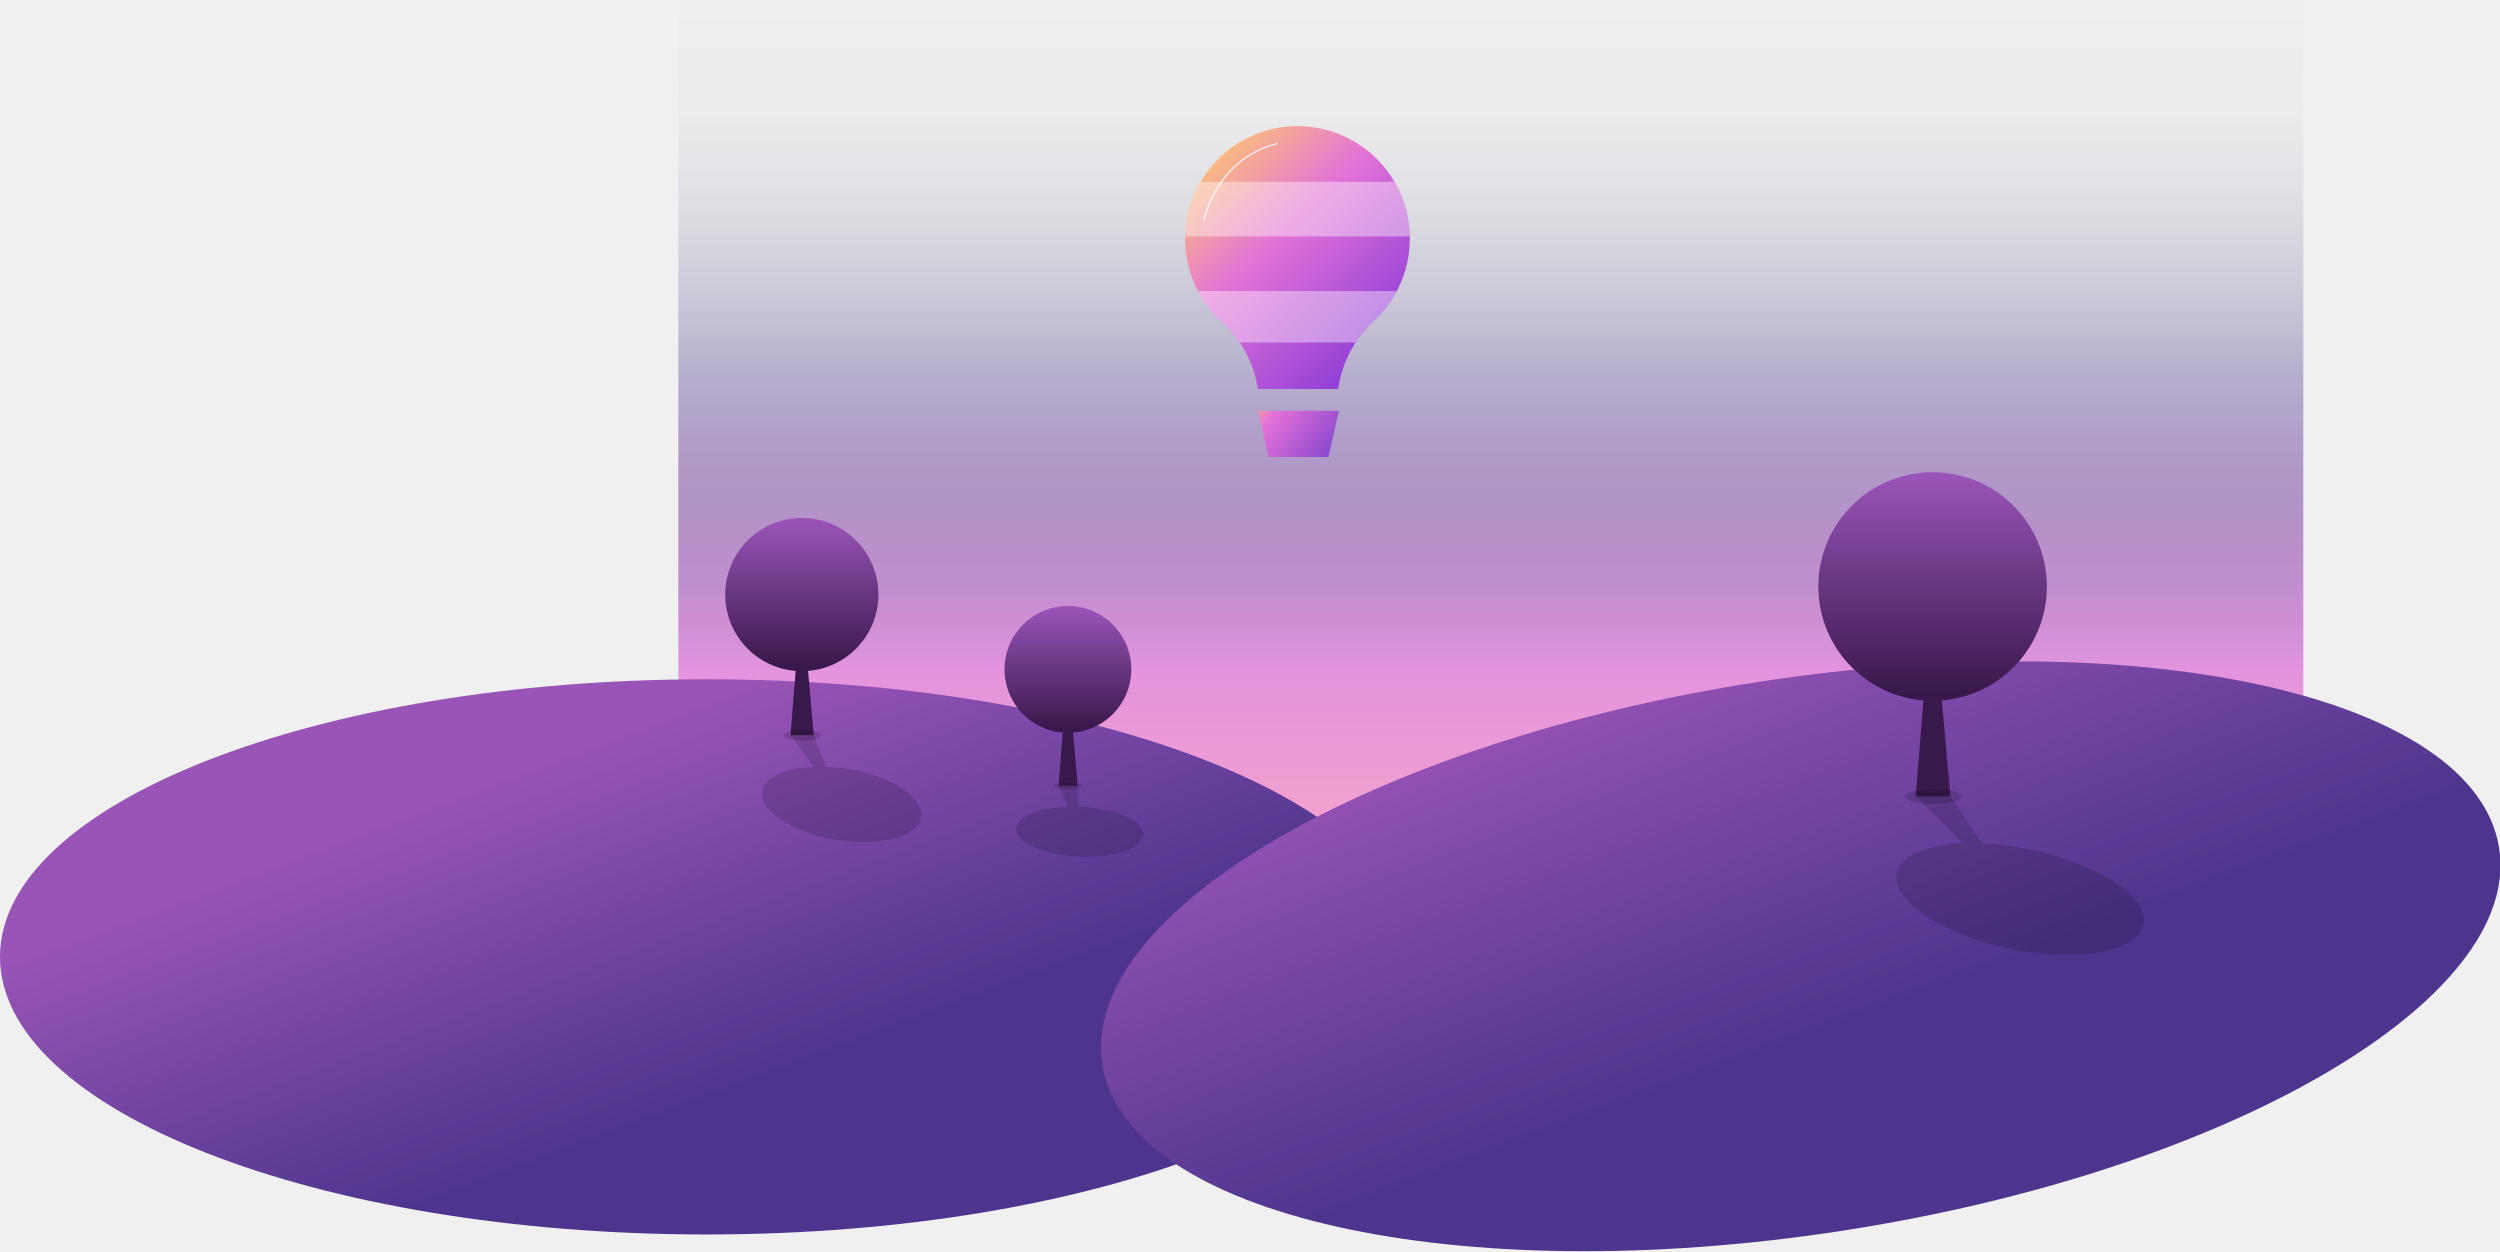
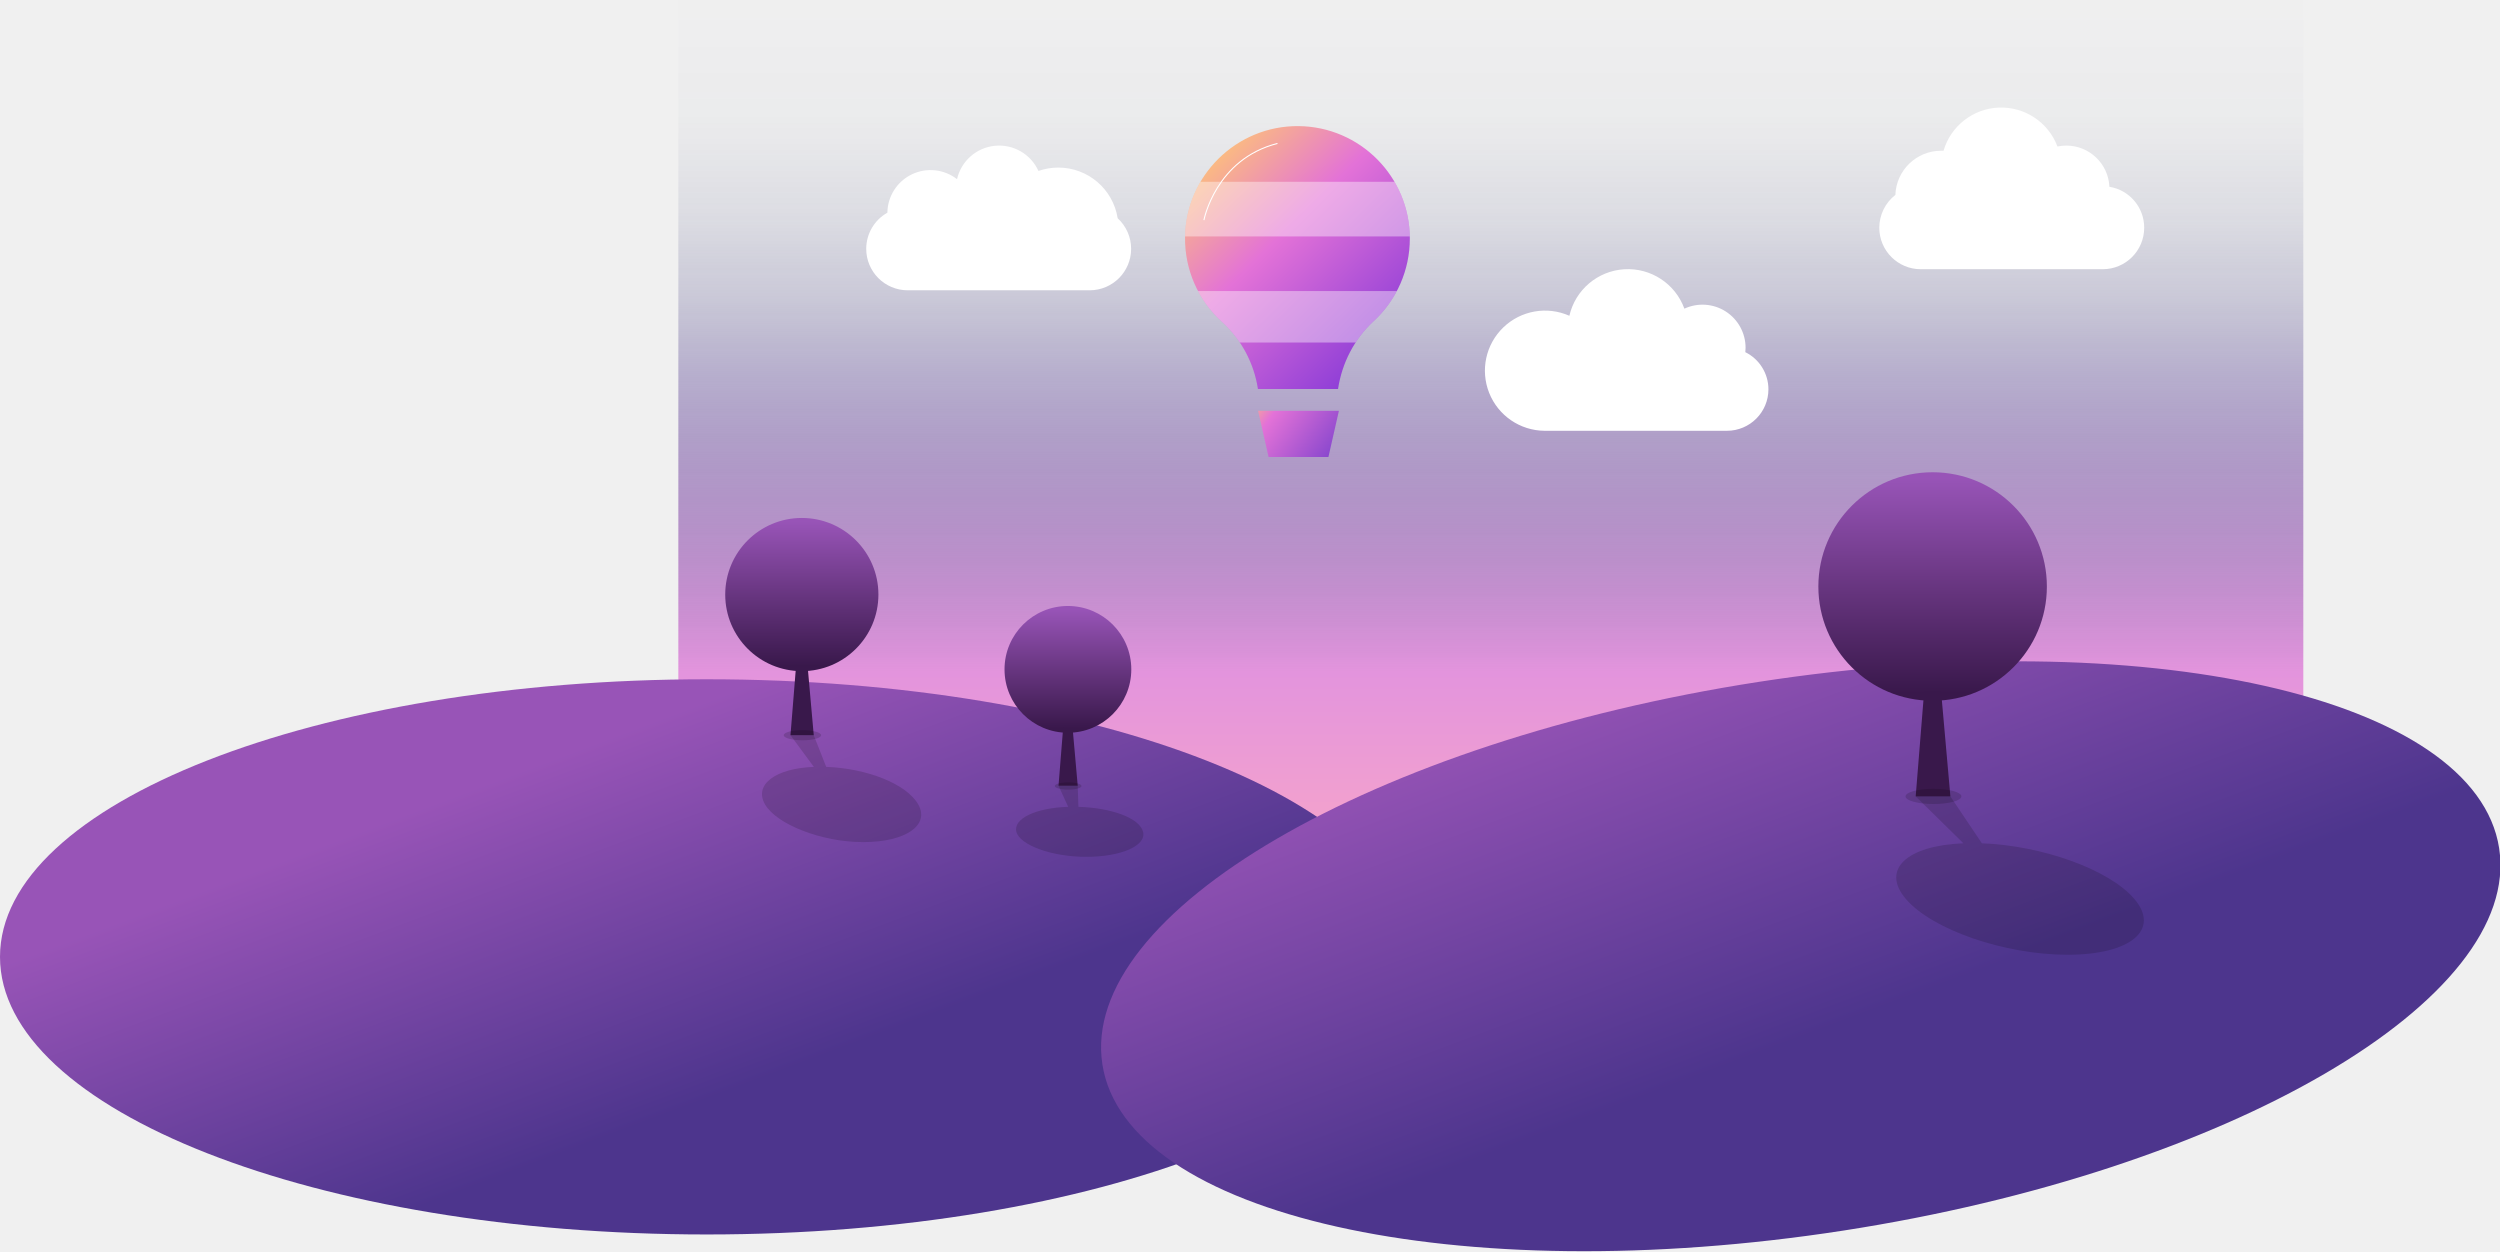
<svg xmlns="http://www.w3.org/2000/svg" xmlns:xlink="http://www.w3.org/1999/xlink" viewBox="0 0 2953.9 1479.2">
+   <style>
+     /*  */
+     #HOTAIRBALLOON {
+       animation: airballoon 15s infinite;
+     }
+ 
+     #CLOUD1 {
+       animation: cloudmovement1 25s infinite;
+     }
+ 
+     #CLOUD2 {
+       animation: cloudmovement2 30s infinite;
+     }
+ 
+     #CLOUD3 {
+       animation: cloudmovement3 30s infinite;
+     }
+ 
+     @keyframes airballoon {
+       0% {
+         transform: translatey(0);
+       }
+       50% {
+         transform: translatey(5%);
+       }
+       100% {
+         transform: translatey(0);
+       }
+     }
+ 
+     @keyframes cloudmovement1 {
+       0% {
+         transform: translatex20%);
+       }
+       50% {
+         transform: translatex(30%);
+       }
+       100% {
+         transform: translatex(20%);
+       }
+     }
+ 
+     @keyframes cloudmovement2 {
+       0% {
+         transform: translatex(30%);
+       }
+       50% {
+         transform: translatex(25%);
+       }
+       100% {
+         transform: translatex(30%);
+       }
+     }
+ 
+     @keyframes cloudmovement3 {
+       0% {
+         transform: translatex(30%);
+       }
+       50% {
+         transform: translatex(20%);
+       }
+       100% {
+         transform: translatex(30%);
+       }
+     }
+     /*  */
+   </style>
  <defs>
    <linearGradient id="linear-gradient" x1="1761.5" y1="-22.93" x2="1761.5" y2="1112.75" gradientUnits="userSpaceOnUse">
      <stop offset="0" stop-color="#0e1b58" stop-opacity="0" />
      <stop offset="0.14" stop-color="#121d5b" stop-opacity="0.02" />
      <stop offset="0.24" stop-color="#1e2265" stop-opacity="0.09" />
      <stop offset="0.33" stop-color="#322a76" stop-opacity="0.2" />
      <stop offset="0.41" stop-color="#4d358d" stop-opacity="0.35" />
      <stop offset="0.72" stop-color="#e394dd" />
      <stop offset="1" stop-color="#ffacc1" />
    </linearGradient>
    <linearGradient id="linear-gradient-2" x1="735.46" y1="865.14" x2="890.63" y2="1278.94" gradientUnits="userSpaceOnUse">
      <stop offset="0" stop-color="#9854b7" />
      <stop offset="1" stop-color="#4d358d" />
    </linearGradient>
    <linearGradient id="linear-gradient-3" x1="1179.67" y1="741.62" x2="1357.44" y2="1215.69" gradientTransform="translate(187.7 -188.7) rotate(8.8)" xlink:href="#linear-gradient-2" />
    <linearGradient id="linear-gradient-4" x1="2283.5" y1="564.48" x2="2283.5" y2="818.89" gradientUnits="userSpaceOnUse">
      <stop offset="0" stop-color="#9854b7" />
      <stop offset="1" stop-color="#39184b" />
    </linearGradient>
    <linearGradient id="linear-gradient-5" x1="947.39" y1="616.34" x2="947.39" y2="786.85" xlink:href="#linear-gradient-4" />
    <linearGradient id="linear-gradient-6" x1="1261.75" y1="719.6" x2="1261.75" y2="860.72" xlink:href="#linear-gradient-4" />
    <linearGradient id="linear-gradient-7" x1="577.31" y1="143.01" x2="834.9" y2="404.87" gradientUnits="userSpaceOnUse">
      <stop offset="0.14" stop-color="#ffc773" />
      <stop offset="0.52" stop-color="#e372d7" />
      <stop offset="1" stop-color="#903fd7" />
    </linearGradient>
    <linearGradient id="linear-gradient-8" x1="1475.61" y1="465.31" x2="1586.61" y2="546.43" gradientUnits="userSpaceOnUse">
      <stop offset="0" stop-color="#ffc773" />
      <stop offset="0.27" stop-color="#e372d7" />
      <stop offset="1" stop-color="#783fcc" />
    </linearGradient>
    <clipPath id="clip-path" transform="translate(801.5)">
      <path d="M864.3,281.8A132.8,132.8,0,0,0,732.8,149c-73.1-.7-133.5,58.6-134.1,131.6a132.2,132.2,0,0,0,43.6,99.6,134.7,134.7,0,0,1,42.5,79.4h94.7v-.2c4.7-30.6,19.2-58.9,41.9-79.8A132.5,132.5,0,0,0,864.3,281.8Z" fill="none" />
    </clipPath>
  </defs>
  <g id="Layer_1" data-name="Layer 1">
    <rect x="801.5" width="1920" height="1080" fill="url(#linear-gradient)" />
    <ellipse cx="835" cy="1130.6" rx="835" ry="328" fill="url(#linear-gradient-2)" />
    <ellipse cx="1325.6" cy="1130.9" rx="835" ry="328" transform="translate(644.7 215.1) rotate(-8.8)" fill="url(#linear-gradient-3)" />
    <g>
      <circle cx="2283.5" cy="693" r="135" fill="url(#linear-gradient-4)" />
      <polygon points="2293.5 817 2273.5 817 2263.5 941 2304.5 941 2293.5 817" fill="#39184b" />
      <path d="M1540.2,996.4,1503,941h-41l56.4,55.4c-67.2,2.7-97.6,31.1-68.1,65.7,31.1,36.4,116.7,66,191.2,66s109.9-29.6,78.8-66C1690.8,1027.5,1611.9,999.1,1540.2,996.4Z" transform="translate(801.5)" opacity="0.15" />
      <ellipse cx="2284.5" cy="941" rx="33" ry="9" opacity="0.15" />
    </g>
    <g>
      <circle cx="947.4" cy="702.5" r="90.5" fill="url(#linear-gradient-5)" />
      <polygon points="954.1 785.6 940.7 785.6 934 868.7 961.5 868.7 954.1 785.6" fill="#39184b" />
      <path d="M174.7,906.1,160,868.7H132.5l27.6,37.4c-45.5,1.8-71.1,21-57.7,44.3S168.5,995,218.5,995s79-20,64.9-44.6S222.3,907.9,174.7,906.1Z" transform="translate(801.5)" opacity="0.15" />
    </g>
    <g>
      <circle cx="1261.8" cy="790.9" r="74.9" fill="url(#linear-gradient-6)" />
      <polygon points="1267.3 859.7 1256.2 859.7 1250.7 928.4 1273.4 928.4 1267.3 859.7" fill="#39184b" />
      <path d="M472.7,953.3l-.8-24.9H449.2l11.4,24.9c-38.2,1.2-65.2,14-61.2,29.5s41.1,29.6,82.5,29.6,71.4-13.2,67.2-29.6S511.5,954.5,472.7,953.3Z" transform="translate(801.5)" opacity="0.15" />
    </g>
    <ellipse cx="948.1" cy="868.7" rx="22.1" ry="6" opacity="0.15" />
    <ellipse cx="1262.1" cy="928.7" rx="15.8" ry="4.3" opacity="0.15" />
  </g>
  <g id="HOTAIRBALLOON">
    <path d="M864.3,281.8A132.8,132.8,0,0,0,732.8,149c-73.1-.7-133.5,58.6-134.1,131.6a132.2,132.2,0,0,0,43.6,99.6,134.7,134.7,0,0,1,42.5,79.4h94.7v-.2c4.7-30.6,19.2-58.9,41.9-79.8A132.5,132.5,0,0,0,864.3,281.8Z" transform="translate(801.5)" fill="url(#linear-gradient-7)" />
    <polygon points="1569.6 540 1498.9 540 1486.5 485.4 1582 485.4 1569.6 540" fill="url(#linear-gradient-8)" />
    <g clip-path="url(#clip-path)">
      <g opacity="0.4">
        <rect x="1371" y="214.8" width="322.7" height="64.55" fill="#fff" />
      </g>
      <g opacity="0.4">
        <rect x="1373.5" y="343.9" width="322.7" height="60.82" fill="#fff" />
      </g>
    </g>
    <path d="M621,260.1s13.7-72,86.9-90.6" transform="translate(801.5)" fill="none" stroke="#fff" stroke-miterlimit="10" stroke-width="1.24" />
  </g>
+   <g id="CLOUDS">
+     <path id="CLOUD3" d="M1260.7,416.1a43.6,43.6,0,0,0,.3-5.1,50.9,50.9,0,0,0-72.3-46.3,71,71,0,0,0-135.9,8.4A71,71,0,1,0,1023.4,509H1239a49,49,0,0,0,49-49h0A49,49,0,0,0,1260.7,416.1Z" transform="translate(801.5)" fill="#fff" />
+     <path id="CLOUD2" d="M1690.9,220.7A51,51,0,0,0,1640,172a51.9,51.9,0,0,0-10.5,1.1,71,71,0,0,0-134.6,5H1492a54.1,54.1,0,0,0-54,52.2,49.2,49.2,0,0,0-19,38.8h0a49,49,0,0,0,49,49h215a49,49,0,0,0,49-49h0A48.9,48.9,0,0,0,1690.9,220.7Z" transform="translate(801.5)" fill="#fff" />
+     <path id="CLOUD1" d="M519.1,257.9A71,71,0,0,0,449,198a70.3,70.3,0,0,0-23.5,4,51,51,0,0,0-96.2,9.7A51,51,0,0,0,247,251.3,49,49,0,0,0,222,294h0a49,49,0,0,0,49,49H486a49,49,0,0,0,49-49h0A48.8,48.8,0,0,0,519.1,257.9Z" transform="translate(801.5)" fill="#fff" />
+   </g>
</svg>
